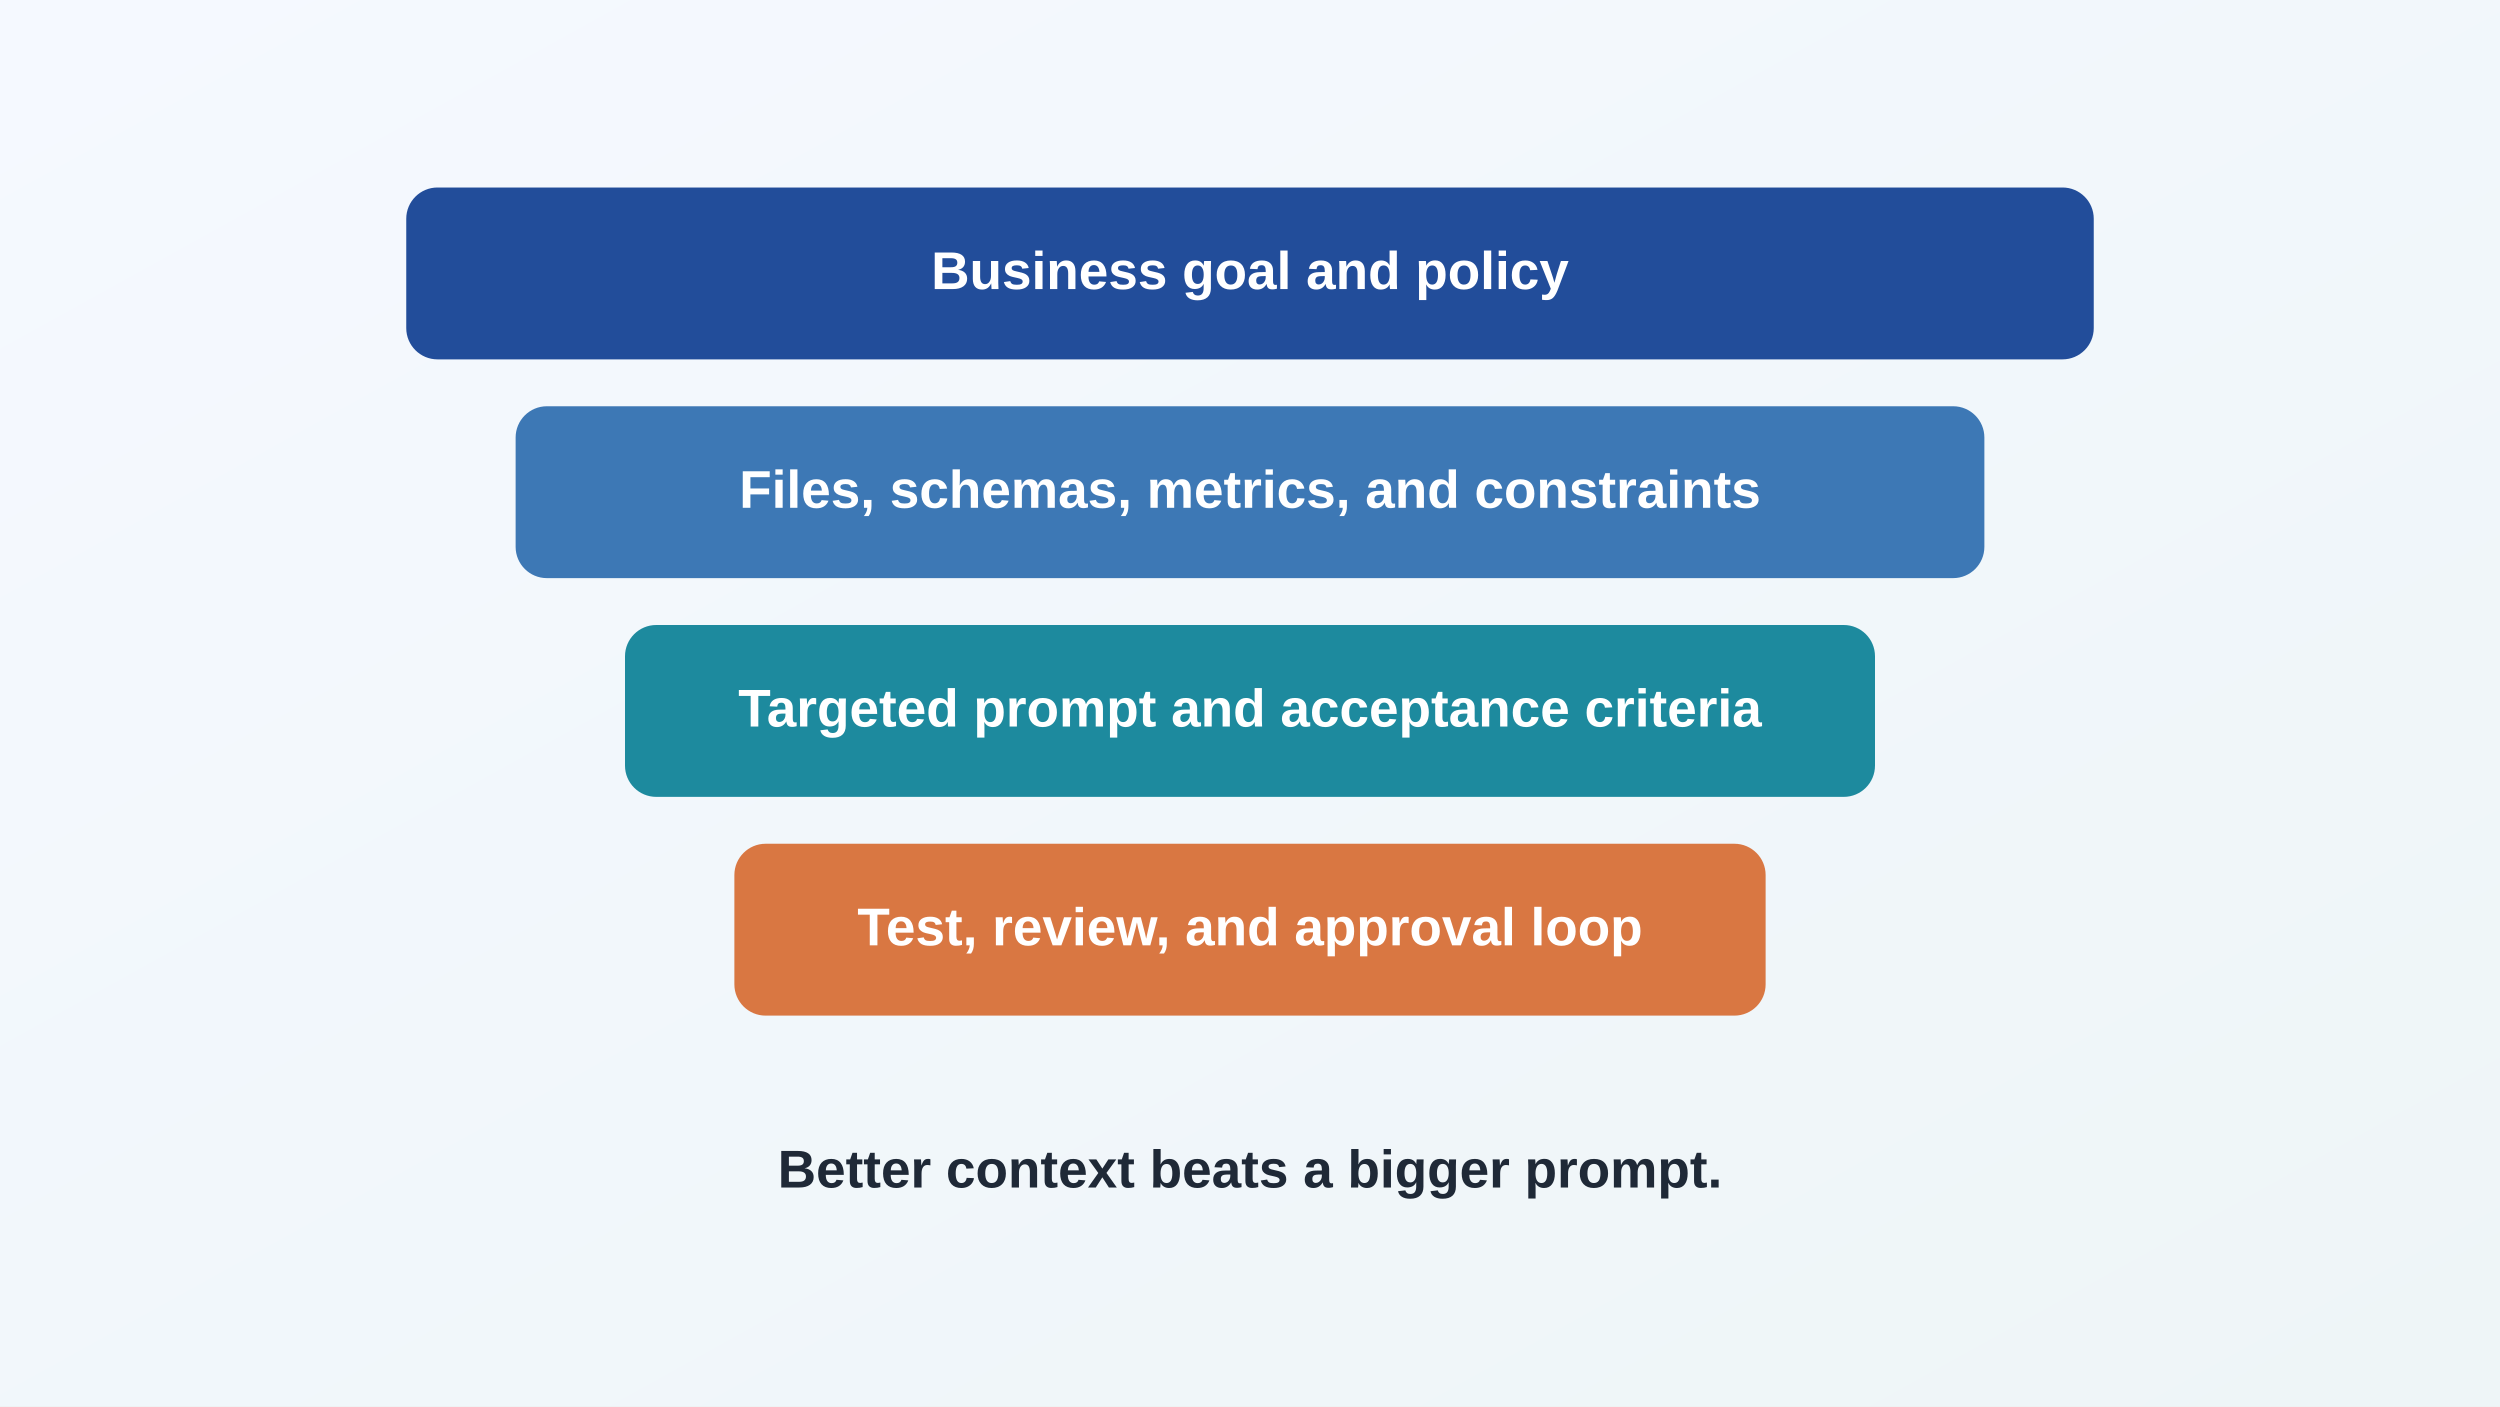
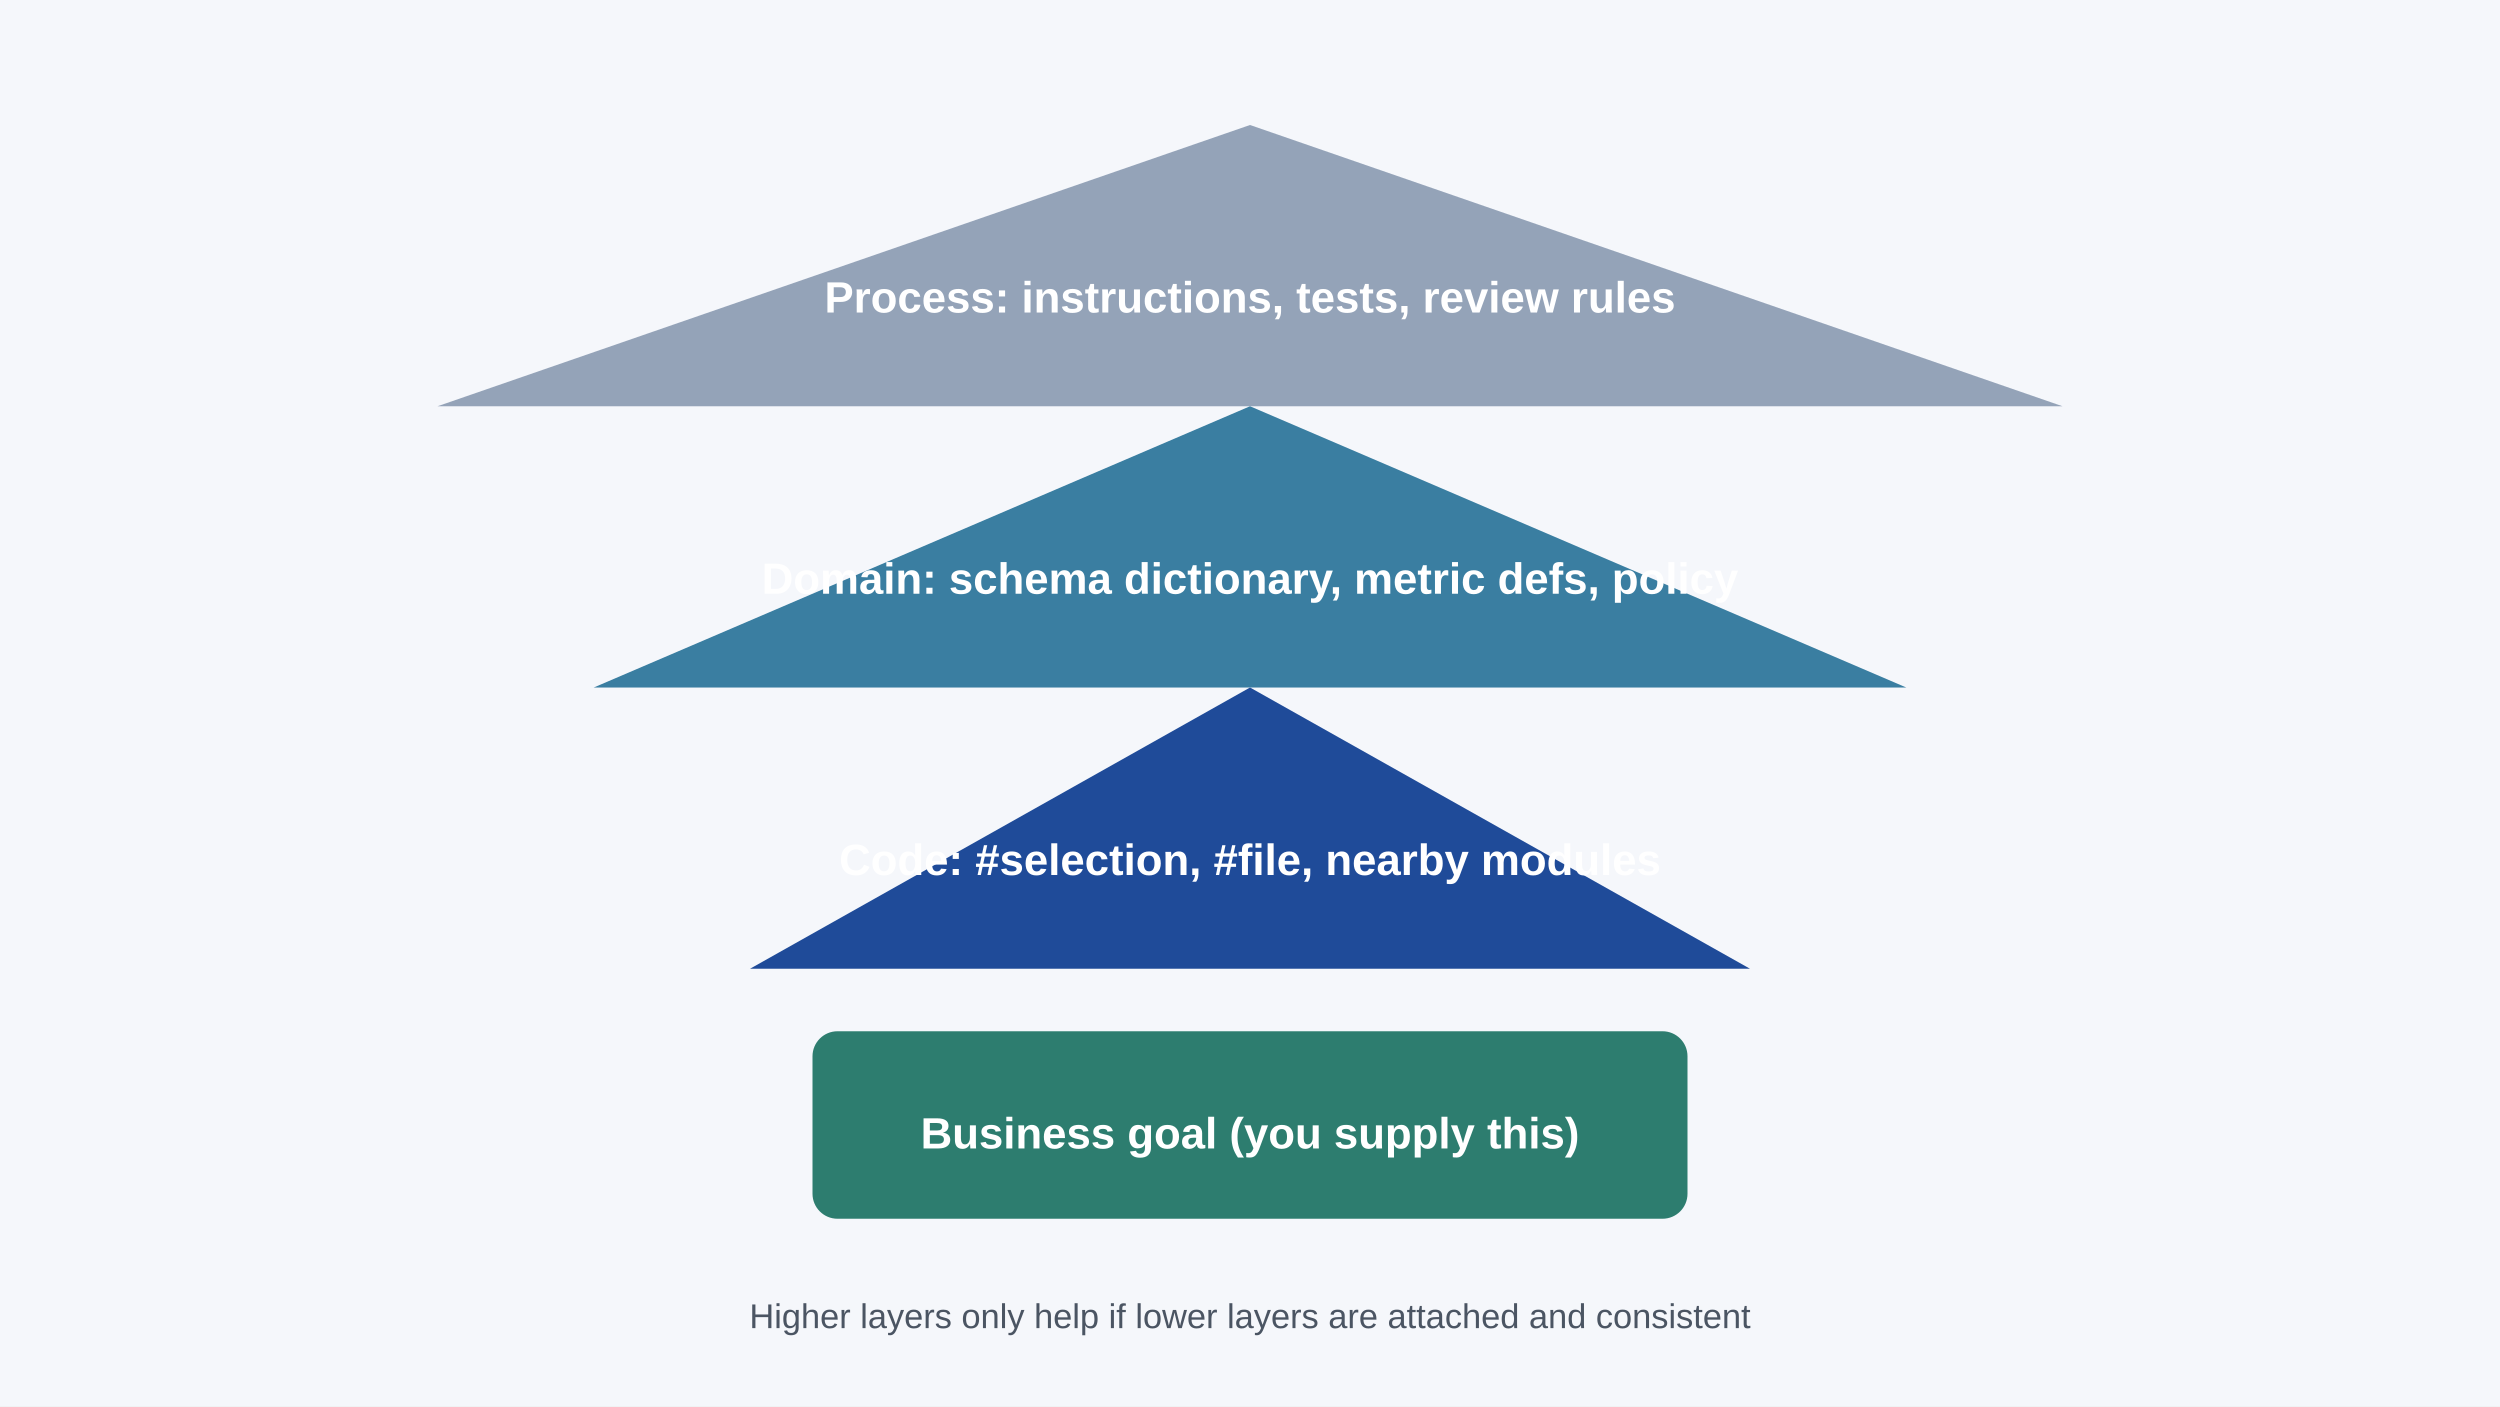
- <svg xmlns="http://www.w3.org/2000/svg" viewBox="0 0 1600 900" role="img" aria-label="Context stack for AI delivery">
-   <defs>
-     <linearGradient id="bg" x1="0" x2="1" y1="0" y2="1">
-       <stop offset="0%" stop-color="#f5f9ff" />
-       <stop offset="100%" stop-color="#eef5f7" />
-     </linearGradient>
-   </defs>
-   <rect width="1600" height="900" fill="url(#bg)" />
-   <g font-family="Arial, Helvetica, sans-serif">
-     <rect x="260" y="120" width="1080" height="110" rx="20" fill="#224d9a" />
-     <text x="800" y="185" text-anchor="middle" fill="#ffffff" font-size="34" font-weight="700">Business goal and policy</text>
-     <rect x="330" y="260" width="940" height="110" rx="20" fill="#3d78b5" />
-     <text x="800" y="325" text-anchor="middle" fill="#ffffff" font-size="34" font-weight="700">Files, schemas, metrics, and constraints</text>
-     <rect x="400" y="400" width="800" height="110" rx="20" fill="#1d8a9e" />
-     <text x="800" y="465" text-anchor="middle" fill="#ffffff" font-size="34" font-weight="700">Targeted prompt and acceptance criteria</text>
-     <rect x="470" y="540" width="660" height="110" rx="20" fill="#d97742" />
-     <text x="800" y="605" text-anchor="middle" fill="#ffffff" font-size="34" font-weight="700">Test, review, and approval loop</text>
-     <text x="800" y="760" text-anchor="middle" fill="#1f2937" font-size="34" font-weight="700">Better context beats a bigger prompt.</text>
-   </g>
+ <svg xmlns="http://www.w3.org/2000/svg" viewBox="0 0 1600 900" role="img" aria-label="What Copilot context layers include">
+   <rect width="1600" height="900" fill="#f5f7fb" />
+   <polygon points="800,80 1320,260 280,260" fill="#94a3b8" />
+   <text x="800" y="200" text-anchor="middle" fill="#ffffff" font-family="Arial, Helvetica, sans-serif" font-size="28" font-weight="700">Process: instructions, tests, review rules</text>
+   <polygon points="800,260 1220,440 380,440" fill="#3a7ea1" />
+   <text x="800" y="380" text-anchor="middle" fill="#ffffff" font-family="Arial, Helvetica, sans-serif" font-size="28" font-weight="700">Domain: schema dictionary, metric defs, policy</text>
+   <polygon points="800,440 1120,620 480,620" fill="#1f4b99" />
+   <text x="800" y="560" text-anchor="middle" fill="#ffffff" font-family="Arial, Helvetica, sans-serif" font-size="28" font-weight="700">Code: #selection, #file, nearby modules</text>
+   <rect x="520" y="660" width="560" height="120" rx="16" fill="#2d7d6f" />
+   <text x="800" y="735" text-anchor="middle" fill="#ffffff" font-family="Arial, Helvetica, sans-serif" font-size="28" font-weight="700">Business goal (you supply this)</text>
+   <text x="800" y="850" text-anchor="middle" fill="#4b5563" font-family="Arial, Helvetica, sans-serif" font-size="22">Higher layers only help if lower layers are attached and consistent</text>
</svg>
